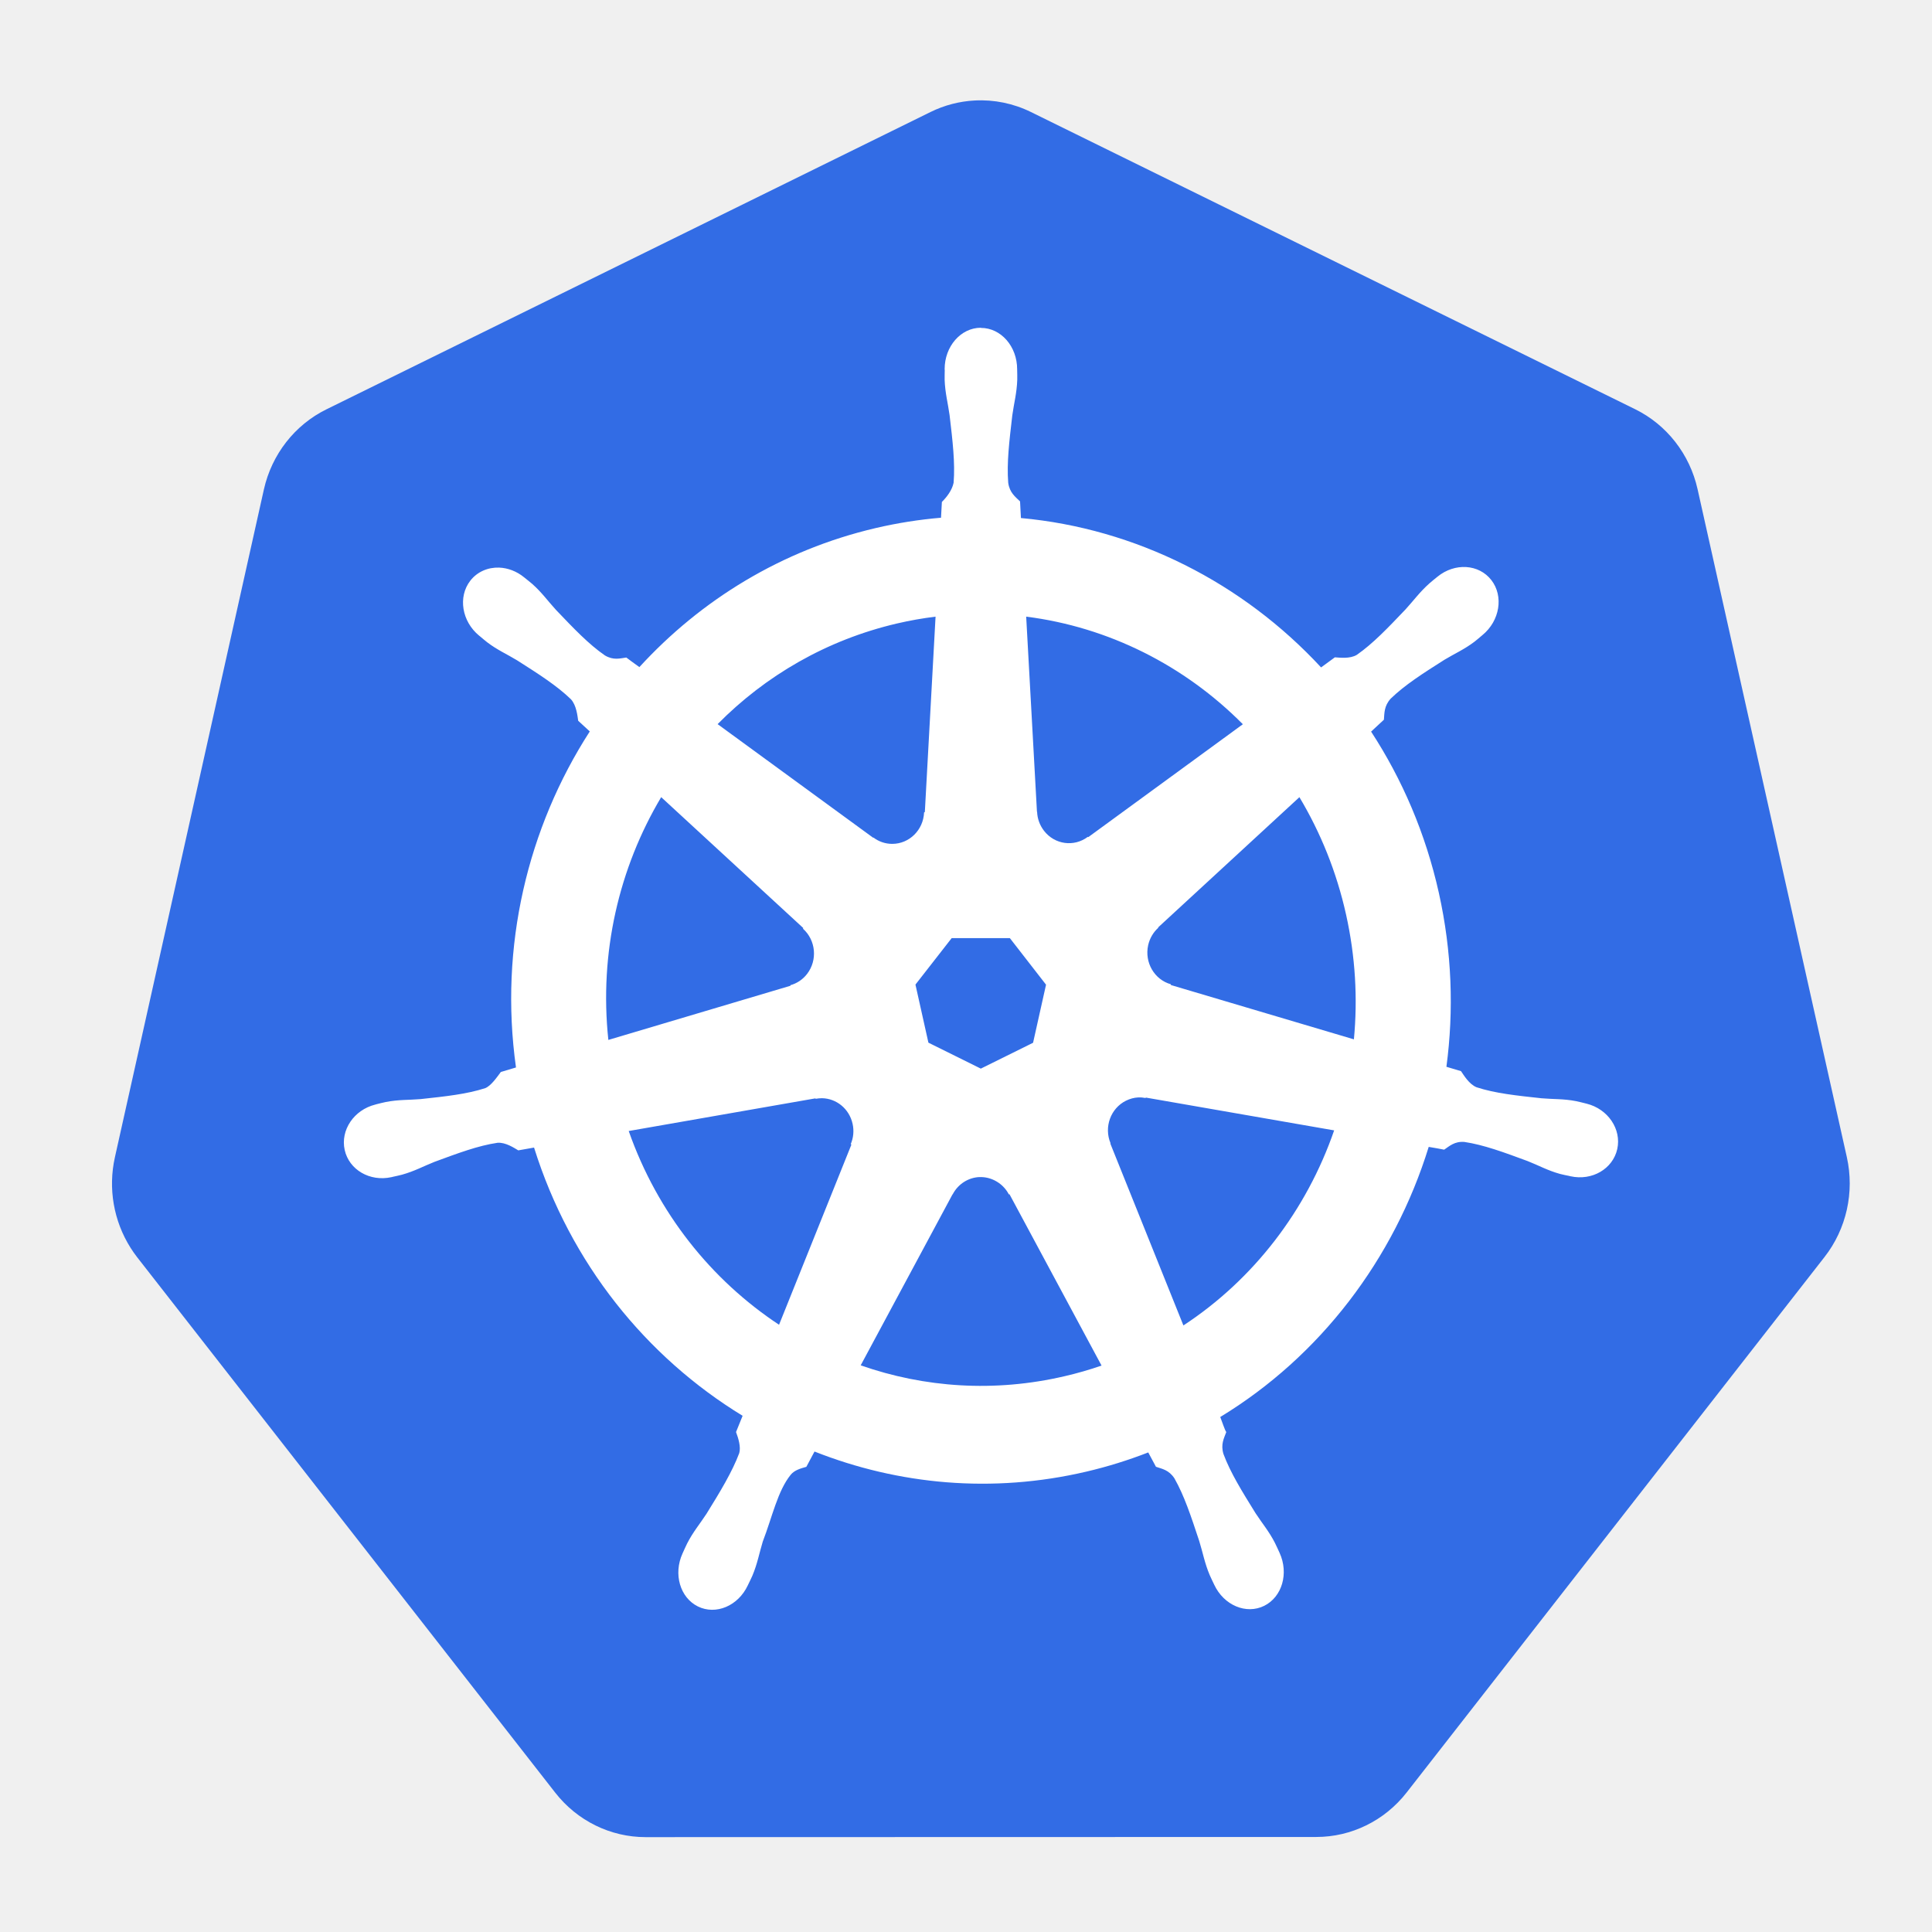
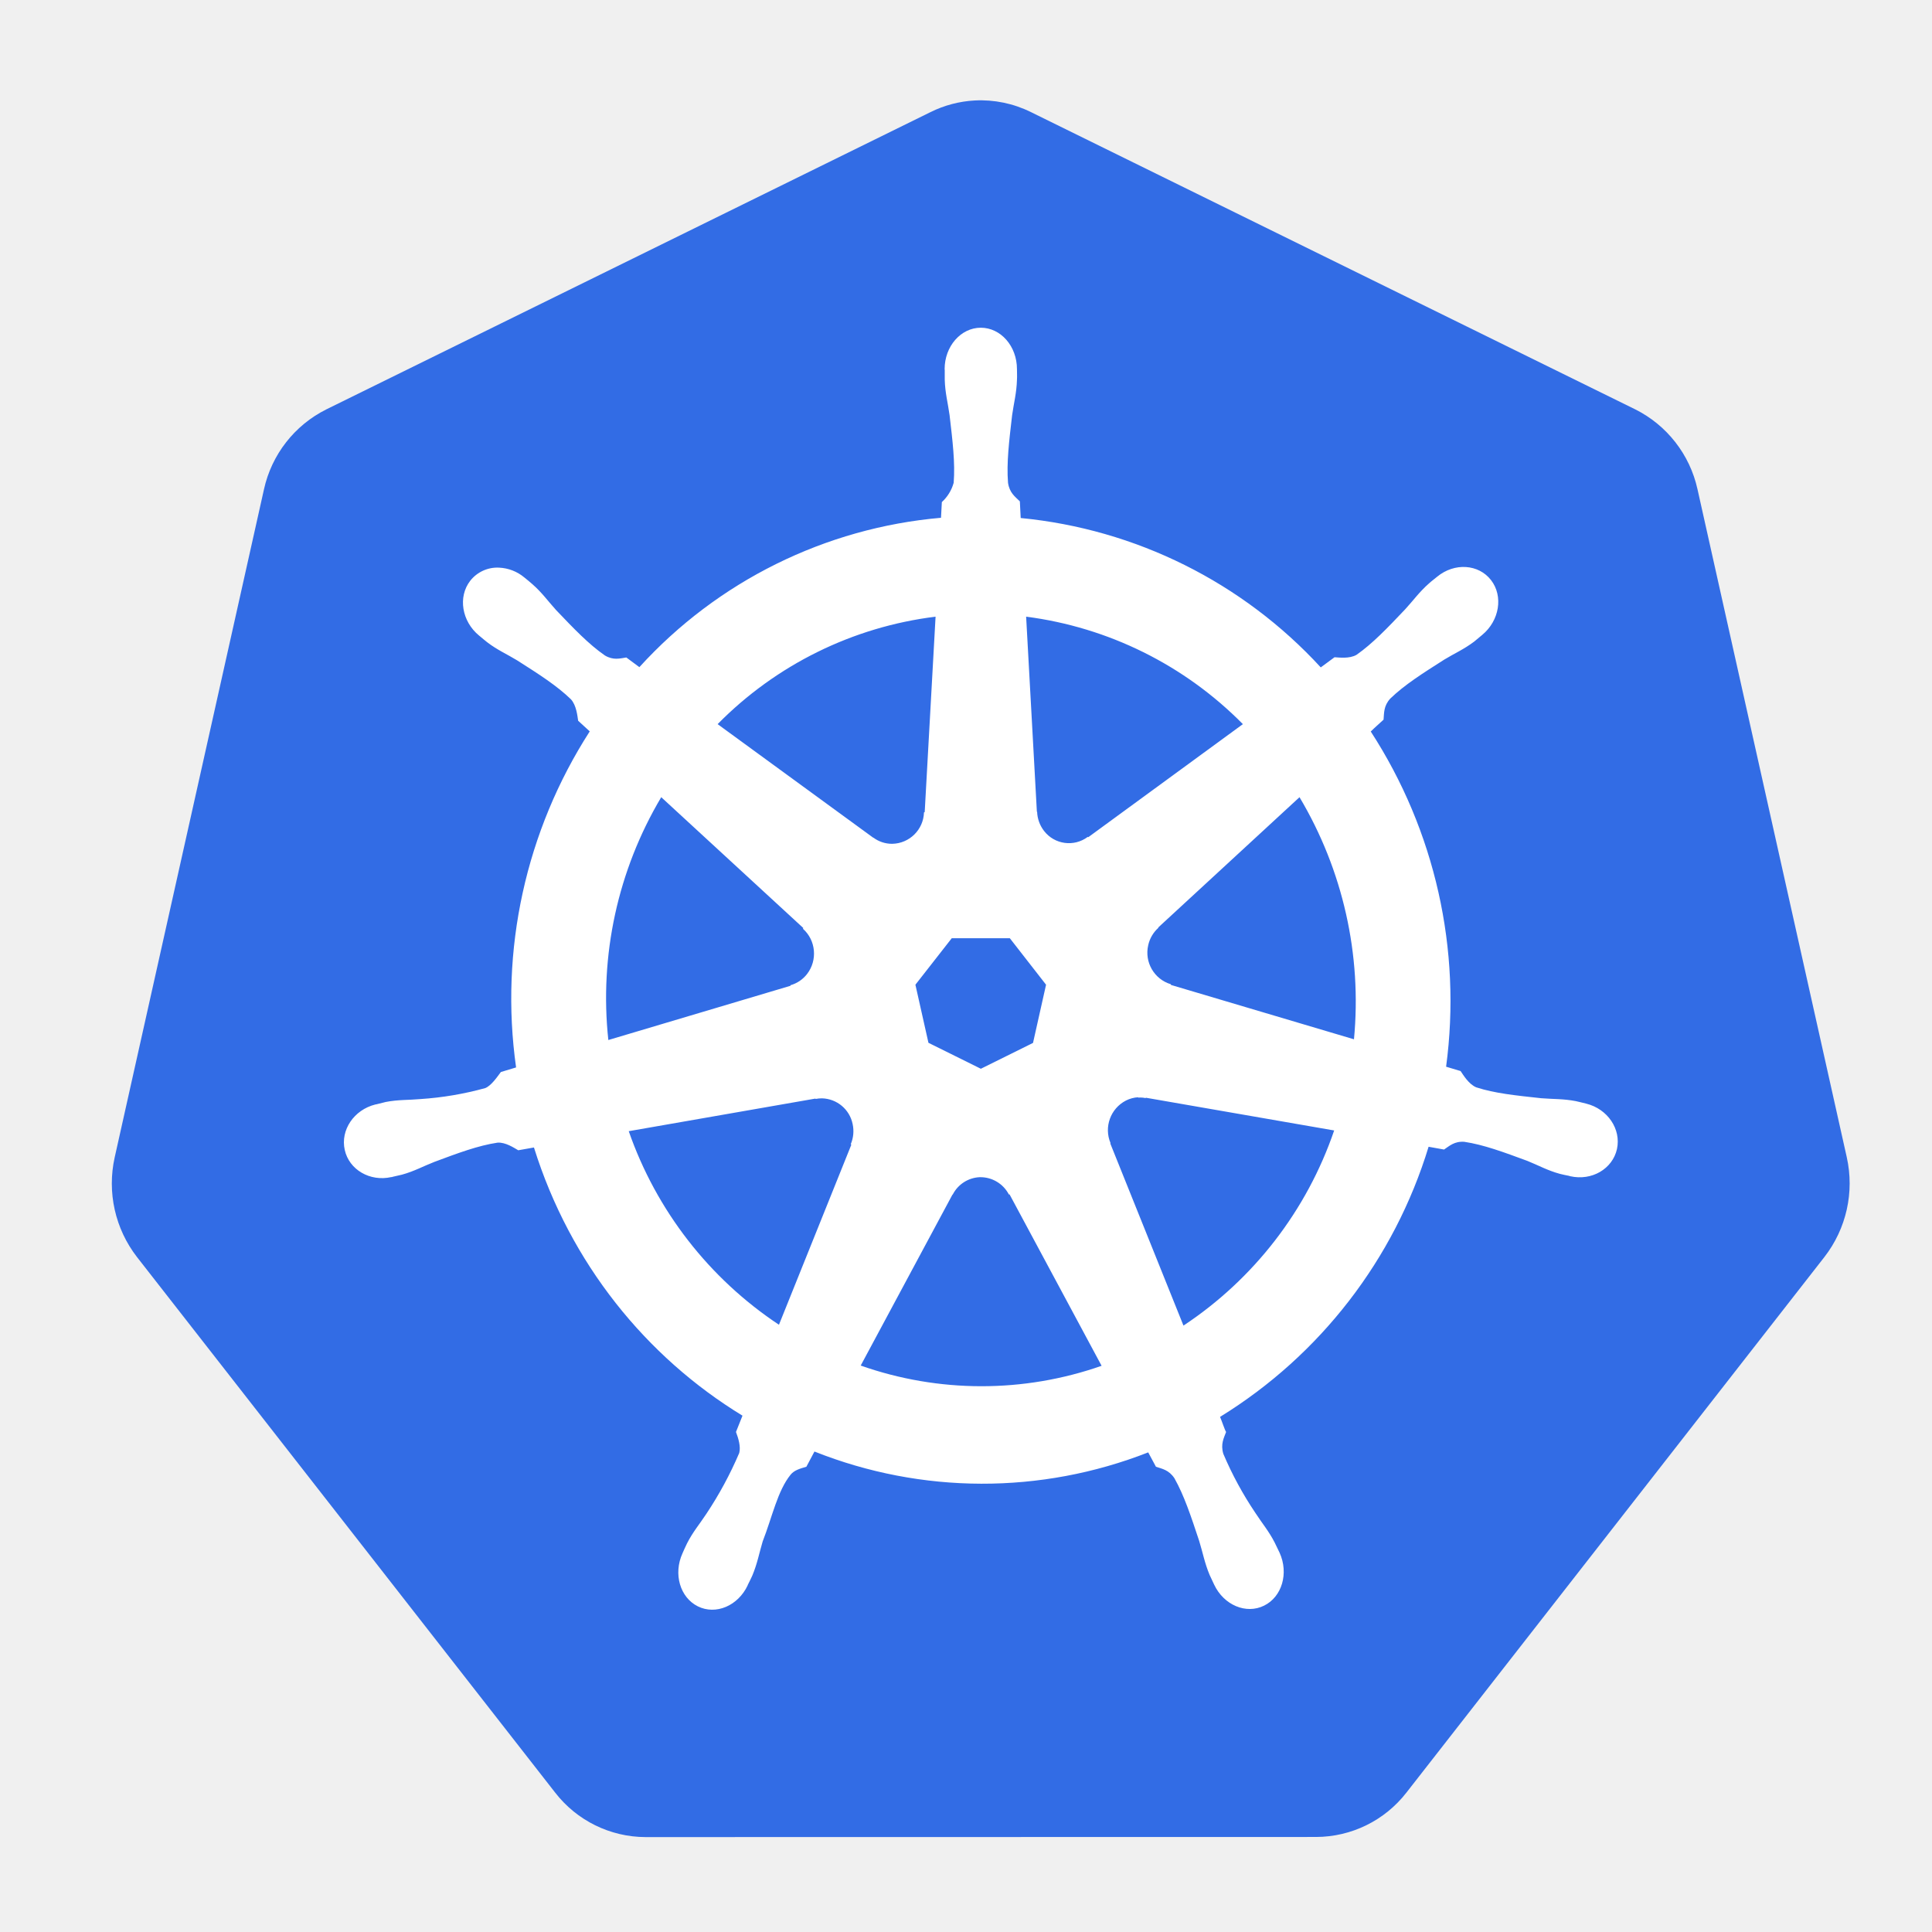
- <svg xmlns="http://www.w3.org/2000/svg" height="16" viewBox="0 0 16 16" width="16" version="1.1" id="svg8">
-   <defs id="defs12" />
-   <g fill="none" fill-rule="evenodd" transform="matrix(0.4226064,0,0,0.4352963,0.5103176,0.4051342)" id="g6">
-     <path fill="#326ce5" d="M 17.896,0.981 C 17.595,0.996 17.3,1.07 17.028,1.2 L 5.189,6.857 C 4.569,7.153 4.118,7.714 3.964,8.38 L 1.044,21.087 c -0.136,0.591 -0.025,1.212 0.307,1.722 0.04,0.062 0.083,0.121 0.129,0.179 L 9.674,33.176 c 0.43,0.534 1.081,0.845 1.77,0.845 l 13.141,-0.003 c 0.689,5.02e-4 1.34,-0.31 1.77,-0.843 l 8.191,-10.19 c 0.43,-0.534 0.591,-1.234 0.438,-1.9 L 32.059,8.377 C 31.906,7.711 31.455,7.15 30.834,6.854 L 18.994,1.2 C 18.652,1.037 18.275,0.962 17.896,0.981 Z" id="path2" />
-     <path fill="#ffffff" fill-rule="nonzero" d="m 18.013,5.305 c -0.391,0 -0.709,0.353 -0.709,0.787 0,0.007 0.001,0.013 0.002,0.02 -5.77e-4,0.059 -0.003,0.13 -0.002,0.182 0.009,0.251 0.064,0.443 0.097,0.674 0.06,0.495 0.11,0.904 0.079,1.285 -0.03,0.144 -0.136,0.275 -0.23,0.366 l -0.017,0.3 c -0.425,0.035 -0.853,0.1 -1.281,0.197 -1.84,0.418 -3.424,1.366 -4.63,2.645 -0.078,-0.053 -0.215,-0.152 -0.256,-0.182 -0.127,0.017 -0.254,0.056 -0.421,-0.041 C 10.328,11.325 10.039,11.03 9.69,10.675 9.53,10.506 9.414,10.344 9.224,10.18 9.18,10.143 9.114,10.093 9.066,10.055 8.917,9.936 8.742,9.874 8.573,9.868 8.355,9.861 8.145,9.946 8.008,10.118 c -0.244,0.306 -0.166,0.774 0.174,1.045 0.003,0.003 0.007,0.005 0.011,0.008 0.047,0.038 0.104,0.086 0.147,0.118 0.202,0.149 0.386,0.225 0.587,0.344 0.424,0.262 0.775,0.479 1.054,0.74 0.109,0.116 0.128,0.32 0.142,0.409 l 0.227,0.203 c -1.216,1.83 -1.779,4.09 -1.446,6.393 l -0.297,0.086 c -0.078,0.101 -0.189,0.26 -0.304,0.307 -0.365,0.115 -0.775,0.157 -1.27,0.209 -0.233,0.019 -0.433,0.008 -0.68,0.055 -0.054,0.01 -0.13,0.03 -0.189,0.044 -0.002,4.36e-4 -0.004,10e-4 -0.006,0.002 -0.003,7.51e-4 -0.007,0.002 -0.011,0.003 -0.418,0.101 -0.686,0.485 -0.6,0.863 0.086,0.378 0.494,0.608 0.915,0.518 0.003,-6.92e-4 0.007,-8.09e-4 0.011,-0.002 0.005,-0.001 0.009,-0.003 0.014,-0.004 0.059,-0.013 0.132,-0.027 0.183,-0.041 0.242,-0.065 0.418,-0.16 0.636,-0.244 0.469,-0.168 0.857,-0.309 1.236,-0.363 0.158,-0.012 0.324,0.097 0.407,0.144 l 0.309,-0.053 c 0.711,2.204 2.2,3.985 4.087,5.103 l -0.129,0.309 c 0.046,0.12 0.098,0.282 0.063,0.401 -0.138,0.357 -0.373,0.733 -0.641,1.153 -0.13,0.194 -0.263,0.344 -0.38,0.566 -0.028,0.053 -0.064,0.135 -0.091,0.191 -0.182,0.39 -0.049,0.838 0.301,1.007 0.352,0.169 0.789,-0.009 0.978,-0.4 2.91e-4,-5.53e-4 0.001,-9.6e-4 0.002,-0.002 1.94e-4,-4.36e-4 -1.94e-4,-0.001 0,-0.002 0.027,-0.055 0.065,-0.128 0.088,-0.18 0.1,-0.23 0.134,-0.427 0.204,-0.65 0.187,-0.471 0.291,-0.965 0.549,-1.273 0.071,-0.084 0.186,-0.117 0.305,-0.149 l 0.16,-0.291 c 1.644,0.631 3.485,0.801 5.324,0.383 0.419,-0.095 0.824,-0.218 1.216,-0.366 0.045,0.08 0.129,0.234 0.151,0.273 0.121,0.04 0.254,0.06 0.362,0.22 0.193,0.33 0.325,0.72 0.486,1.192 0.071,0.222 0.106,0.42 0.206,0.65 0.023,0.052 0.061,0.126 0.088,0.182 0.189,0.392 0.627,0.571 0.98,0.401 0.35,-0.169 0.484,-0.617 0.301,-1.007 -0.027,-0.056 -0.064,-0.138 -0.092,-0.191 -0.117,-0.222 -0.25,-0.371 -0.38,-0.565 -0.268,-0.42 -0.491,-0.768 -0.628,-1.125 -0.058,-0.184 0.01,-0.298 0.055,-0.418 -0.027,-0.031 -0.084,-0.204 -0.118,-0.286 1.96,-1.157 3.406,-3.005 4.085,-5.139 0.092,0.014 0.251,0.043 0.303,0.053 0.107,-0.07 0.205,-0.162 0.397,-0.147 0.378,0.055 0.767,0.195 1.236,0.363 0.218,0.083 0.394,0.18 0.636,0.245 0.051,0.014 0.125,0.027 0.183,0.039 0.005,0.001 0.009,0.004 0.014,0.004 0.003,7.07e-4 0.008,8.19e-4 0.011,0.002 0.42,0.09 0.828,-0.139 0.915,-0.518 0.086,-0.378 -0.182,-0.762 -0.6,-0.863 -0.061,-0.014 -0.147,-0.037 -0.206,-0.048 -0.247,-0.047 -0.447,-0.035 -0.68,-0.055 -0.495,-0.052 -0.906,-0.094 -1.27,-0.209 -0.149,-0.058 -0.254,-0.235 -0.306,-0.307 l -0.286,-0.083 c 0.148,-1.073 0.108,-2.191 -0.148,-3.308 -0.259,-1.128 -0.717,-2.16 -1.328,-3.069 0.073,-0.067 0.212,-0.189 0.251,-0.226 0.011,-0.127 0.002,-0.26 0.133,-0.401 0.279,-0.262 0.63,-0.479 1.054,-0.74 0.201,-0.118 0.387,-0.195 0.589,-0.344 0.046,-0.034 0.108,-0.087 0.156,-0.126 0.34,-0.271 0.418,-0.739 0.174,-1.045 -0.244,-0.306 -0.717,-0.335 -1.057,-0.064 -0.048,0.038 -0.114,0.088 -0.157,0.126 -0.19,0.164 -0.308,0.325 -0.468,0.495 -0.349,0.355 -0.638,0.651 -0.955,0.865 -0.137,0.08 -0.339,0.052 -0.43,0.047 l -0.27,0.192 c -1.537,-1.612 -3.629,-2.642 -5.882,-2.842 -0.006,-0.094 -0.015,-0.265 -0.017,-0.316 -0.092,-0.088 -0.204,-0.164 -0.232,-0.354 -0.031,-0.381 0.021,-0.791 0.08,-1.285 0.033,-0.231 0.088,-0.423 0.097,-0.674 0.002,-0.057 -0.001,-0.14 -0.002,-0.201 -4.7e-5,-0.435 -0.317,-0.787 -0.709,-0.787 z m -0.887,5.496 -0.21,3.717 -0.015,0.008 c -0.014,0.333 -0.288,0.598 -0.624,0.598 -0.138,0 -0.265,-0.044 -0.368,-0.12 l -0.006,0.003 -3.048,-2.161 c 0.937,-0.921 2.135,-1.602 3.516,-1.915 0.252,-0.057 0.504,-0.1 0.756,-0.13 z m 1.776,0 c 1.612,0.198 3.103,0.928 4.246,2.047 l -3.028,2.147 -0.011,-0.004 c -0.269,0.196 -0.647,0.148 -0.857,-0.115 -0.086,-0.108 -0.131,-0.234 -0.136,-0.362 l -0.003,-0.002 z m -7.153,3.434 2.783,2.489 -0.003,0.015 c 0.251,0.218 0.288,0.597 0.079,0.86 -0.086,0.108 -0.201,0.18 -0.324,0.213 l -0.003,0.012 -3.567,1.03 c -0.182,-1.66 0.21,-3.274 1.036,-4.62 z m 12.508,0.002 c 0.413,0.67 0.727,1.419 0.913,2.23 0.184,0.802 0.23,1.602 0.154,2.376 l -3.585,-1.033 -0.003,-0.015 c -0.321,-0.088 -0.518,-0.414 -0.444,-0.742 0.031,-0.134 0.102,-0.248 0.198,-0.332 l -0.002,-0.008 2.768,-2.477 z m -6.815,2.68 h 1.14 l 0.709,0.886 -0.254,1.105 -1.024,0.492 -1.027,-0.494 -0.254,-1.105 z m 3.655,3.031 c 0.048,-0.002 0.097,0.002 0.144,0.011 l 0.006,-0.008 3.69,0.624 c -0.54,1.517 -1.573,2.832 -2.954,3.711 l -1.432,-3.46 0.004,-0.006 c -0.132,-0.306 9.6e-5,-0.664 0.303,-0.81 0.078,-0.037 0.158,-0.058 0.239,-0.062 z m -6.197,0.015 c 0.282,0.004 0.534,0.199 0.6,0.486 0.031,0.134 0.016,0.267 -0.035,0.385 l 0.011,0.014 -1.417,3.425 C 12.733,23.422 11.678,22.149 11.113,20.587 l 3.658,-0.621 0.006,0.008 c 0.041,-0.007 0.082,-0.011 0.123,-0.011 z m 3.09,1.501 c 0.098,-0.004 0.198,0.017 0.292,0.062 0.124,0.06 0.22,0.154 0.28,0.266 h 0.014 l 1.803,3.258 c -0.234,0.078 -0.475,0.146 -0.721,0.201 -1.379,0.313 -2.754,0.218 -3.999,-0.206 l 1.799,-3.252 h 0.003 c 0.108,-0.202 0.313,-0.322 0.528,-0.33 z" id="path4" />
+ <svg xmlns="http://www.w3.org/2000/svg" height="16" viewBox="0 0 16 16" width="16">
+   <g fill="none" fill-rule="evenodd">
+     <path fill="#326ce5" d="M8.073.832a.94.94 0 00-.366.096L2.703 3.39a.974.974 0 00-.517.663L.95 9.584a.995.995 0 00.185.827l3.463 4.435a.95.95 0 00.748.368l5.553-.001a.95.95 0 00.748-.367l3.462-4.436a.994.994 0 00.185-.827l-1.236-5.531a.974.974 0 00-.518-.663L8.537.928a.94.94 0 00-.464-.096z" />
+     <path fill="#fff" fill-rule="nonzero" d="M8.123 2.714c-.166 0-.3.154-.3.343l.001.009v.079c.003.109.026.192.04.293.025.215.047.394.034.56a.338.338 0 01-.098.16l-.007.13a3.827 3.827 0 00-2.498 1.237 5.024 5.024 0 01-.108-.08c-.053.008-.108.025-.178-.017-.134-.093-.256-.221-.404-.376-.067-.074-.116-.144-.197-.215-.018-.017-.046-.038-.066-.055a.35.35 0 00-.209-.081.285.285 0 00-.239.109c-.103.133-.07.336.074.454l.005.004c.02.016.043.037.062.051.085.065.163.098.248.15.179.114.327.208.445.322.046.05.054.14.06.178l.096.088a4.087 4.087 0 00-.61 2.783l-.126.038c-.033.044-.08.113-.129.133a2.67 2.67 0 01-.537.091c-.098.009-.183.004-.287.024l-.08.02h-.002l-.005.001c-.176.044-.29.211-.253.376.036.164.209.265.386.225h.005l.005-.002.078-.018c.102-.028.176-.07.269-.106.198-.074.362-.135.522-.159.066-.005.137.043.172.063l.13-.023c.3.96.93 1.735 1.727 2.221l-.054.135c.02.052.041.122.027.174a3.12 3.12 0 01-.271.502c-.055.084-.112.15-.161.246-.012.023-.027.059-.038.083-.077.17-.021.365.127.439.149.074.333-.004.413-.174v-.002c.012-.024.028-.055.038-.078.042-.1.057-.186.086-.283.08-.205.123-.42.232-.554.03-.037.079-.05.13-.065l.067-.126a3.763 3.763 0 002.764.007l.064.119c.051.017.107.026.153.095.081.144.137.314.205.519.03.097.045.183.087.283l.037.079c.08.17.265.248.414.174.148-.073.205-.268.128-.438l-.04-.083c-.049-.096-.105-.161-.16-.246a2.908 2.908 0 01-.266-.49c-.024-.08.004-.13.023-.181-.01-.014-.035-.09-.05-.125a3.996 3.996 0 001.727-2.237l.128.023c.045-.03.086-.07.168-.064.16.024.324.085.522.158.092.037.166.079.268.107.022.006.053.012.078.017L13 9.74l.004.001c.178.04.35-.06.387-.225.036-.165-.077-.332-.254-.376-.026-.006-.062-.016-.087-.021-.104-.02-.189-.016-.287-.024-.21-.023-.383-.04-.537-.09-.063-.026-.108-.103-.13-.135l-.12-.036a4.1 4.1 0 00-.624-2.776c.03-.03.09-.083.106-.098.005-.056 0-.114.056-.175.118-.114.267-.208.446-.322.085-.052.163-.085.249-.15l.066-.055c.143-.118.176-.321.073-.454s-.303-.146-.446-.028c-.02.017-.049.038-.067.055-.08.07-.13.141-.198.215-.147.155-.27.284-.403.377-.059.034-.144.022-.182.02l-.114.084A3.881 3.881 0 008.453 4.29a7.691 7.691 0 01-.007-.138c-.04-.039-.086-.071-.098-.154-.013-.166.009-.345.034-.56.014-.1.037-.184.04-.293.002-.025 0-.061 0-.088 0-.19-.134-.343-.3-.343zm-.375 2.393l-.09 1.618-.006.003a.268.268 0 01-.263.26.257.257 0 01-.156-.051h-.002l-1.288-.94a3.06 3.06 0 011.805-.89zm.75 0a3.075 3.075 0 011.795.89l-1.28.936-.005-.002a.26.26 0 01-.362-.05.275.275 0 01-.057-.158h-.002zM5.476 6.602l1.176 1.083-.002.007c.107.095.122.26.034.374a.264.264 0 01-.137.093l-.001.005-1.508.449a3.254 3.254 0 01.438-2.011zm5.286 0a3.305 3.305 0 01.451 2.005l-1.515-.45-.002-.006a.273.273 0 01-.187-.323.271.271 0 01.084-.144l-.001-.003 1.17-1.079zM7.882 7.77h.481l.3.385-.108.482-.432.214-.434-.215-.108-.481zm1.544 1.32a.21.21 0 01.061.004l.003-.003 1.559.271a3.166 3.166 0 01-1.248 1.616L9.195 9.47l.002-.003a.276.276 0 01.128-.353.257.257 0 01.101-.027zm-2.619.006a.266.266 0 01.254.212.277.277 0 01-.015.167l.004.006-.599 1.49a3.178 3.178 0 01-1.244-1.603l1.546-.27.002.003a.26.26 0 01.052-.005zm1.306.653a.266.266 0 01.242.143h.006l.762 1.419a3.01 3.01 0 01-1.995-.002l.76-1.416h.002a.264.264 0 01.223-.144z" />
  </g>
</svg>
